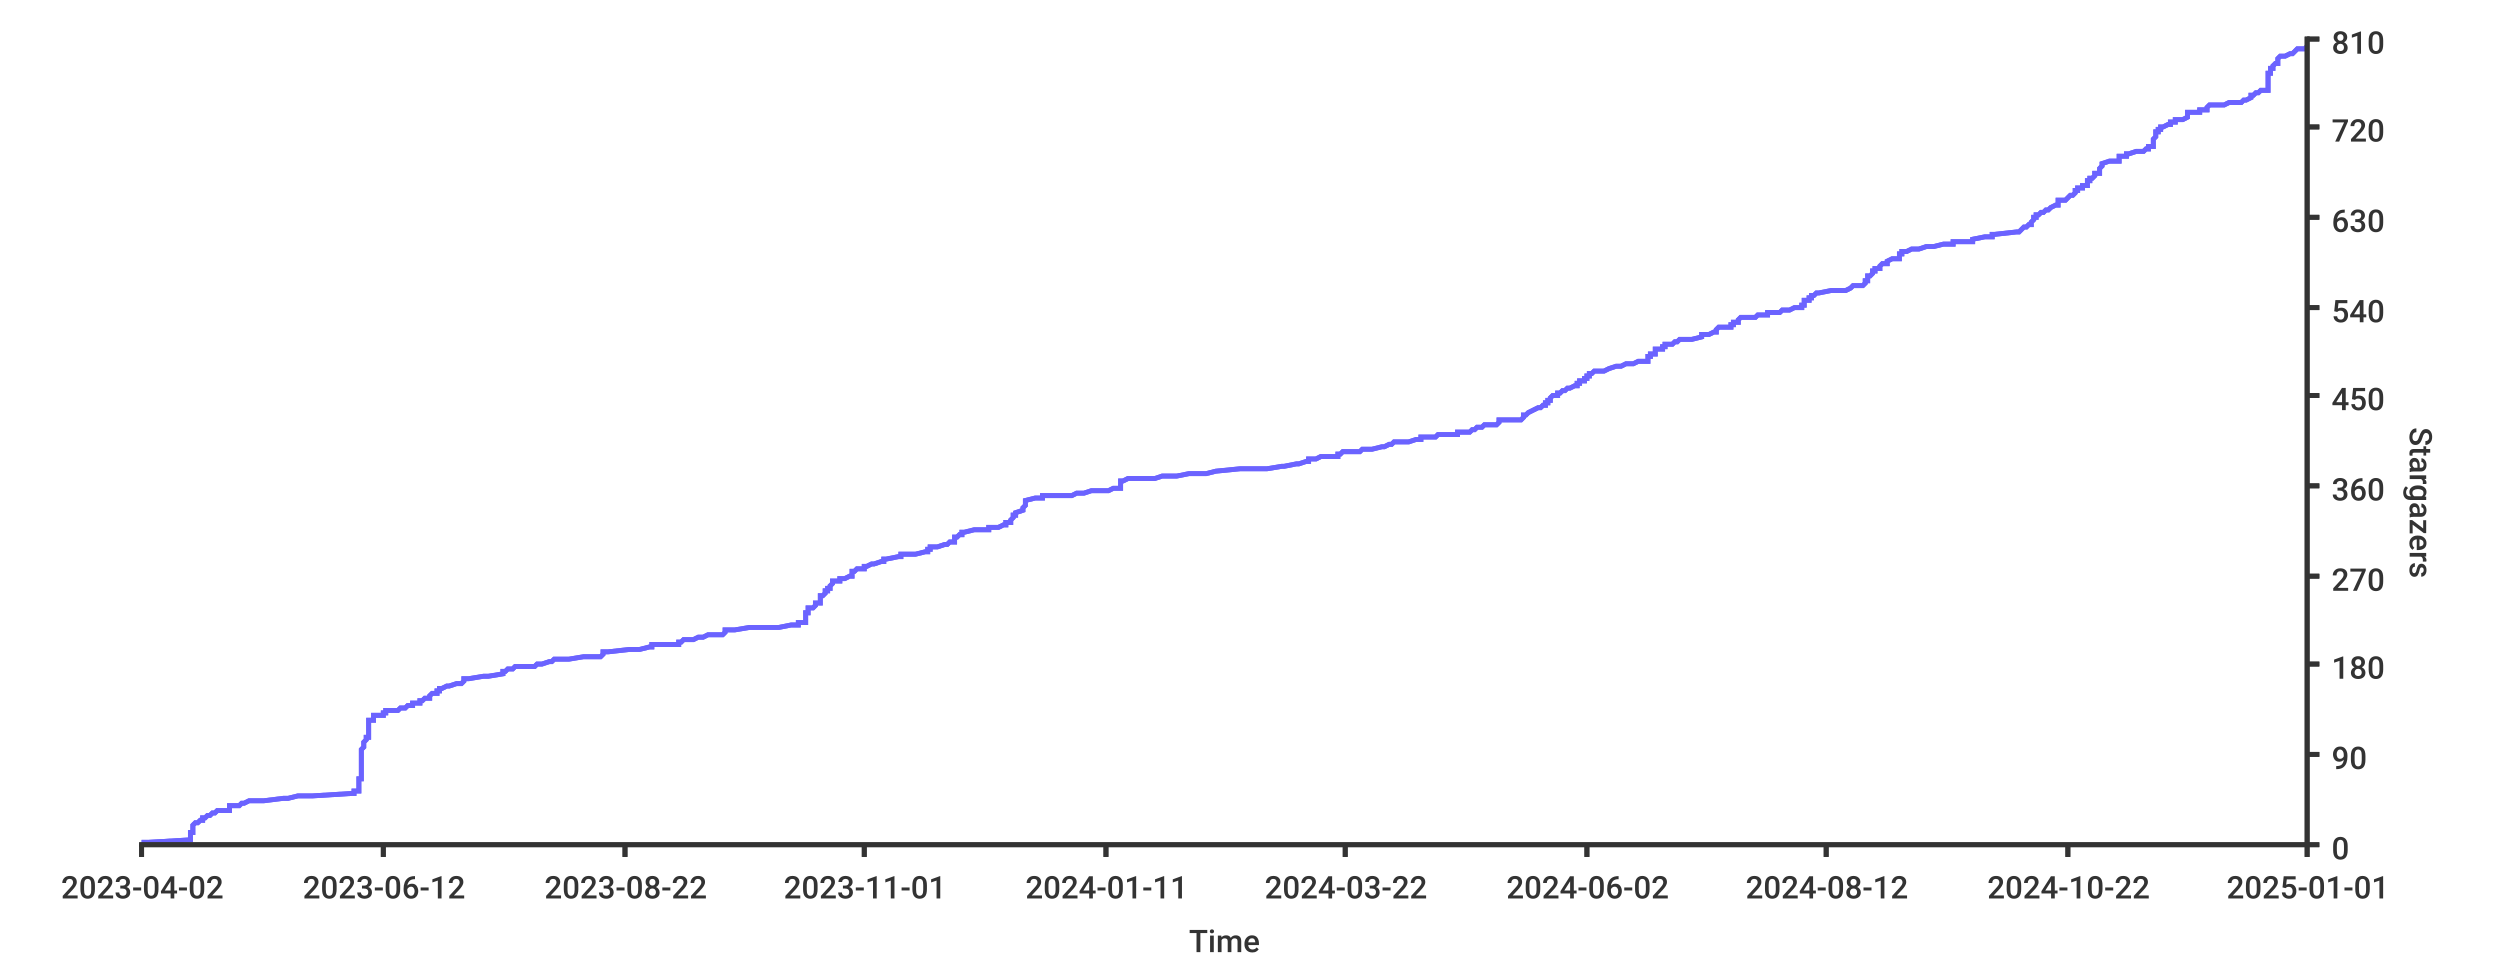
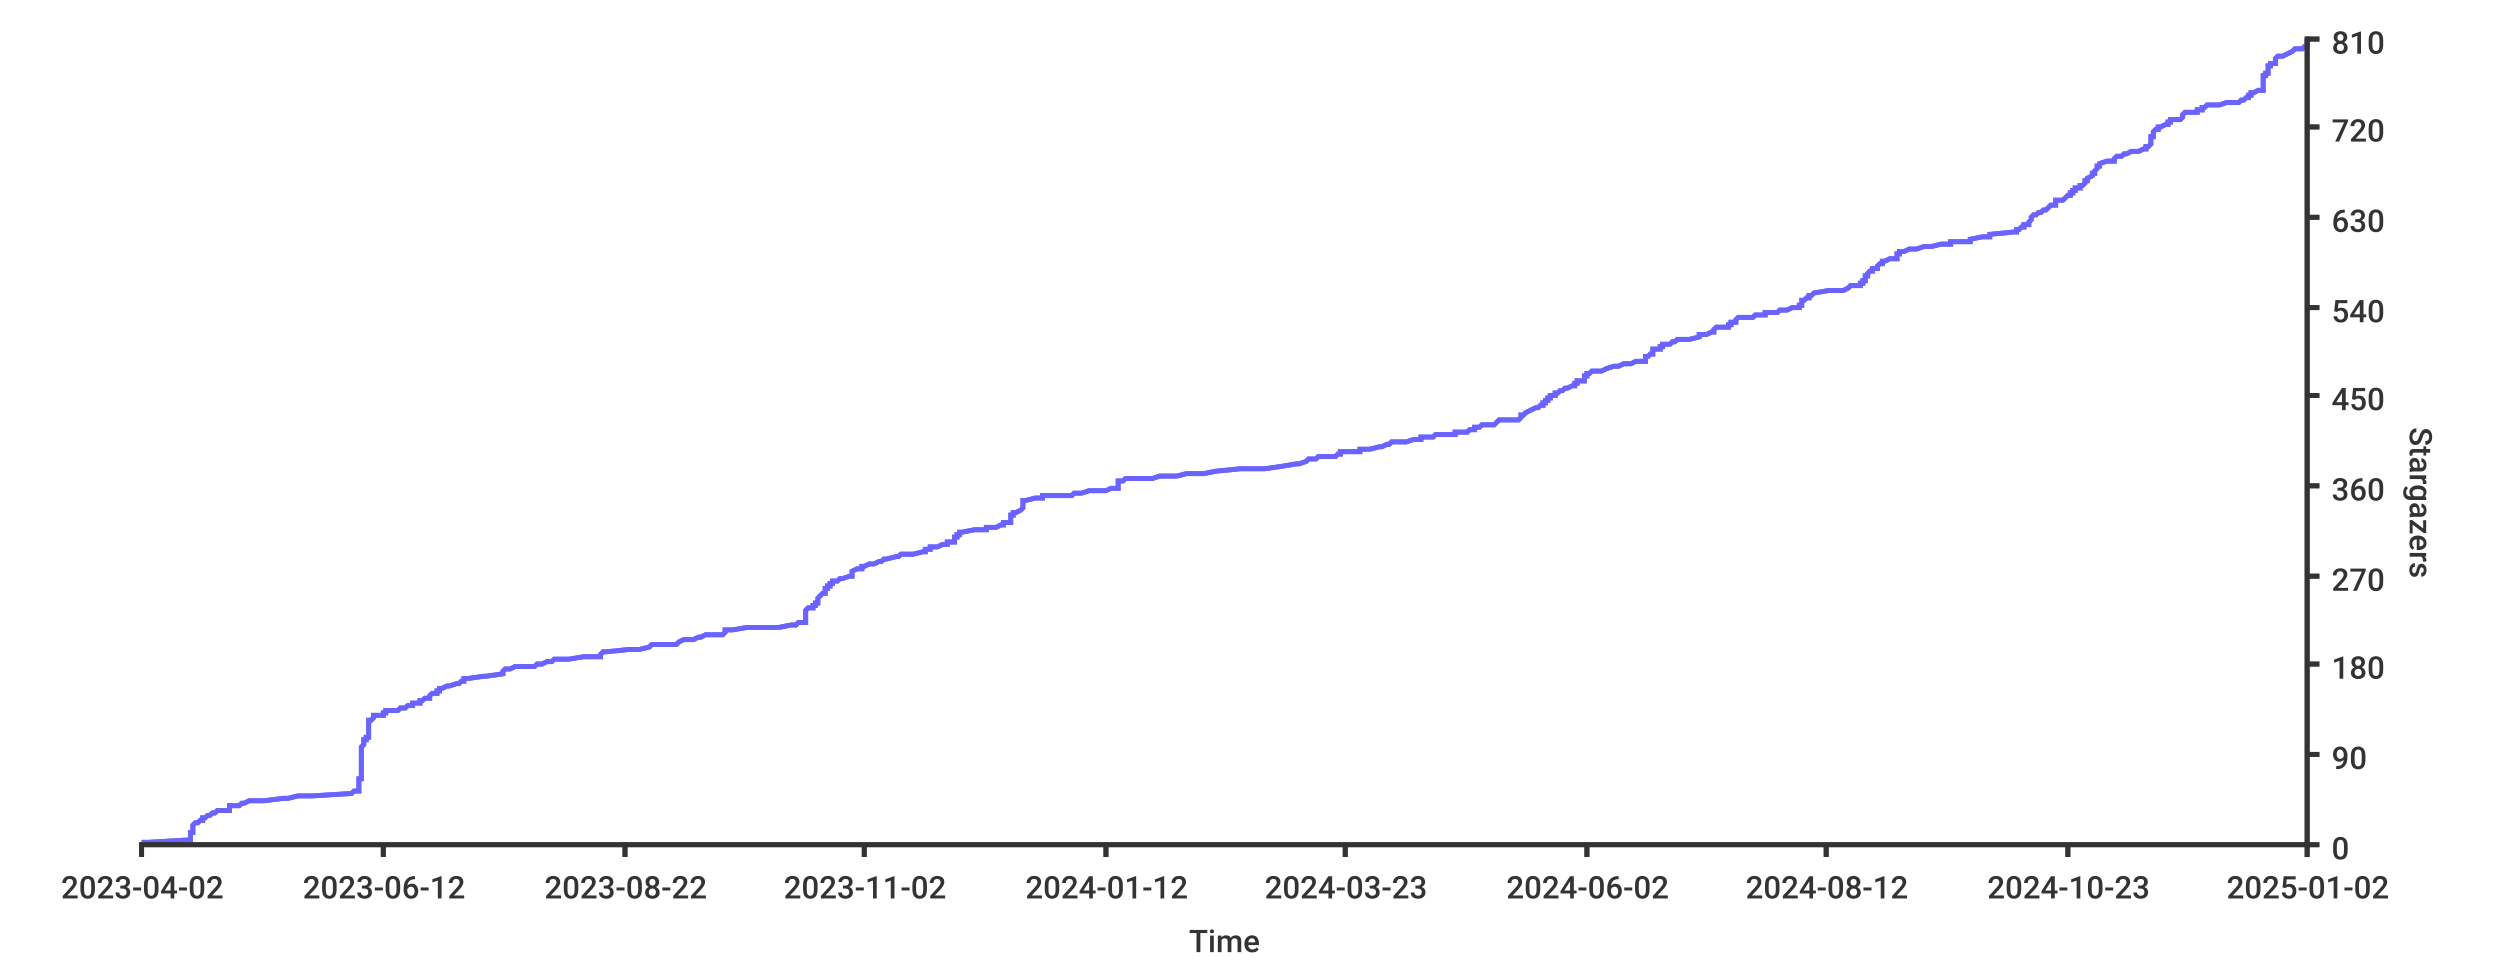
<svg xmlns="http://www.w3.org/2000/svg" width="1024px" height="400px">
  <style type="text/css">
path { fill: none; stroke: rgb(51,51,51); }
path.series { stroke: #6b63ff; }
rect.background { fill: rgb(255,255,255); stroke: none; }

text {
	stroke-width: 0;
	stroke: none;
	fill: rgba(51,51,51,1.0);
	font-size: 12.8px;
	font-family: 'Roboto Medium', sans-serif;
}
</style>
-   <rect x="0" y="0" width="1024px" height="400px" class="background" rx="8" />
-   <rect height="400px" class="background" rx="8" x="0" y="0" width="1024px" />
-   <path class="series" d="M 58 345 L 61 345 L 78 344 L 78 344 L 78 343 L 78 343 L 78 343 L 78 342 L 78 342 L 78 341 L 79 341 L 79 341 L 79 340 L 79 340 L 79 339 L 79 339 L 79 339 L 79 338 L 79 338 L 80 337 L 81 337 L 81 337 L 82 336 L 83 336 L 83 335 L 83 335 L 84 335 L 85 334 L 86 334 L 87 333 L 88 333 L 89 332 L 94 332 L 94 332 L 94 331 L 94 331 L 94 330 L 95 330 L 98 330 L 99 329 L 100 329 L 102 328 L 107 328 L 108 328 L 116 327 L 118 327 L 122 326 L 126 326 L 128 326 L 144 325 L 145 325 L 145 324 L 147 324 L 147 324 L 147 323 L 147 323 L 147 322 L 147 322 L 147 321 L 147 321 L 147 321 L 147 320 L 147 320 L 147 319 L 148 319 L 148 319 L 148 318 L 148 318 L 148 317 L 148 317 L 148 317 L 148 316 L 148 316 L 148 315 L 148 315 L 148 315 L 148 314 L 148 314 L 148 313 L 148 313 L 148 313 L 148 312 L 148 312 L 148 311 L 148 311 L 148 310 L 148 310 L 148 310 L 148 309 L 148 309 L 148 308 L 148 308 L 148 308 L 148 307 L 148 307 L 149 306 L 149 306 L 149 306 L 149 305 L 149 305 L 149 304 L 149 304 L 149 304 L 150 303 L 150 303 L 150 302 L 151 302 L 151 302 L 151 301 L 151 301 L 151 300 L 151 300 L 151 299 L 151 299 L 151 299 L 151 298 L 151 298 L 151 297 L 151 297 L 151 297 L 151 296 L 151 296 L 151 295 L 152 295 L 153 295 L 153 294 L 153 294 L 153 293 L 156 293 L 157 293 L 157 292 L 158 292 L 158 291 L 161 291 L 163 291 L 164 290 L 166 290 L 167 289 L 169 289 L 169 288 L 170 288 L 172 288 L 172 287 L 173 287 L 174 286 L 175 286 L 176 286 L 176 285 L 176 285 L 177 284 L 178 284 L 179 284 L 179 283 L 180 283 L 180 282 L 180 282 L 181 282 L 183 281 L 184 281 L 187 280 L 188 280 L 189 280 L 190 279 L 190 279 L 190 278 L 192 278 L 198 277 L 199 277 L 200 277 L 206 276 L 206 276 L 206 275 L 206 275 L 207 275 L 208 274 L 210 274 L 211 273 L 211 273 L 219 273 L 220 272 L 222 272 L 225 271 L 226 271 L 226 271 L 227 270 L 233 270 L 239 269 L 246 269 L 246 269 L 247 268 L 247 268 L 247 267 L 249 267 L 258 266 L 262 266 L 262 266 L 266 265 L 267 265 L 267 264 L 278 264 L 278 264 L 278 263 L 279 263 L 280 262 L 283 262 L 284 262 L 286 261 L 288 261 L 290 260 L 296 260 L 296 260 L 297 259 L 297 259 L 297 258 L 298 258 L 301 258 L 307 257 L 319 257 L 324 256 L 327 256 L 327 255 L 329 255 L 330 255 L 330 254 L 330 254 L 330 253 L 330 253 L 330 253 L 330 252 L 330 252 L 330 251 L 330 251 L 331 251 L 331 250 L 331 250 L 331 249 L 331 249 L 333 249 L 334 248 L 334 248 L 334 247 L 334 247 L 336 247 L 336 246 L 336 246 L 336 245 L 336 245 L 336 244 L 336 244 L 337 244 L 338 243 L 338 243 L 338 242 L 338 242 L 339 242 L 339 241 L 340 241 L 340 240 L 340 240 L 340 240 L 341 239 L 341 239 L 341 238 L 342 238 L 344 238 L 344 237 L 346 237 L 348 236 L 348 236 L 349 236 L 349 235 L 349 235 L 349 234 L 350 234 L 351 233 L 352 233 L 354 233 L 354 232 L 355 232 L 357 231 L 358 231 L 358 231 L 361 230 L 362 230 L 362 229 L 363 229 L 363 229 L 368 228 L 369 228 L 369 227 L 373 227 L 375 227 L 379 226 L 380 226 L 380 225 L 381 225 L 381 225 L 381 224 L 384 224 L 387 223 L 388 223 L 389 222 L 390 222 L 391 222 L 391 221 L 391 221 L 391 220 L 392 220 L 392 220 L 393 219 L 394 219 L 394 218 L 394 218 L 395 218 L 399 217 L 405 217 L 405 216 L 405 216 L 409 216 L 411 215 L 412 215 L 412 214 L 413 214 L 414 214 L 414 213 L 414 213 L 415 212 L 415 212 L 415 211 L 415 211 L 416 211 L 416 210 L 416 210 L 419 209 L 419 209 L 419 209 L 419 208 L 419 208 L 420 207 L 420 207 L 420 207 L 420 206 L 420 206 L 420 205 L 420 205 L 420 205 L 424 204 L 427 204 L 427 203 L 428 203 L 439 203 L 441 202 L 444 202 L 447 201 L 454 201 L 456 200 L 458 200 L 459 200 L 459 199 L 459 199 L 459 198 L 459 198 L 459 198 L 459 197 L 460 197 L 462 196 L 470 196 L 473 196 L 476 195 L 482 195 L 487 194 L 491 194 L 494 194 L 498 193 L 498 193 L 508 192 L 518 192 L 519 192 L 525 191 L 526 191 L 531 190 L 532 190 L 535 189 L 535 189 L 536 189 L 536 188 L 539 188 L 541 187 L 544 187 L 548 187 L 548 186 L 549 186 L 550 185 L 554 185 L 557 185 L 558 184 L 562 184 L 566 183 L 567 183 L 567 183 L 569 182 L 570 182 L 571 181 L 574 181 L 577 181 L 580 180 L 582 180 L 582 179 L 588 179 L 589 178 L 592 178 L 597 178 L 597 177 L 602 177 L 603 176 L 603 176 L 604 176 L 605 175 L 607 175 L 608 174 L 610 174 L 613 174 L 614 173 L 614 173 L 614 172 L 623 172 L 623 172 L 624 171 L 624 171 L 624 170 L 625 170 L 625 170 L 626 169 L 626 169 L 628 168 L 628 168 L 630 167 L 631 167 L 631 167 L 632 166 L 633 166 L 633 165 L 634 165 L 634 165 L 634 164 L 635 164 L 635 163 L 635 163 L 635 163 L 636 162 L 638 162 L 638 161 L 638 161 L 639 161 L 640 160 L 641 160 L 642 159 L 642 159 L 643 159 L 645 158 L 646 158 L 646 157 L 647 157 L 647 156 L 649 156 L 649 156 L 649 155 L 650 155 L 650 154 L 650 154 L 651 154 L 651 153 L 652 153 L 653 152 L 656 152 L 657 152 L 659 151 L 659 151 L 662 150 L 663 150 L 664 150 L 666 149 L 669 149 L 671 148 L 674 148 L 675 148 L 675 147 L 675 147 L 675 146 L 676 146 L 676 145 L 677 145 L 678 145 L 678 144 L 678 144 L 678 143 L 680 143 L 681 143 L 681 142 L 682 142 L 682 141 L 685 141 L 685 141 L 686 140 L 687 140 L 688 139 L 690 139 L 693 139 L 697 138 L 697 138 L 697 137 L 698 137 L 700 137 L 702 136 L 703 136 L 703 135 L 703 135 L 704 134 L 705 134 L 709 134 L 709 133 L 710 133 L 710 132 L 712 132 L 712 132 L 712 131 L 712 131 L 713 130 L 716 130 L 719 130 L 720 129 L 724 129 L 724 128 L 725 128 L 729 128 L 730 127 L 733 127 L 735 126 L 737 126 L 738 126 L 738 125 L 739 125 L 739 124 L 739 124 L 739 123 L 740 123 L 741 123 L 741 122 L 742 122 L 742 121 L 742 121 L 743 121 L 744 120 L 745 120 L 750 119 L 750 119 L 756 119 L 758 118 L 758 118 L 759 117 L 760 117 L 763 117 L 764 116 L 764 116 L 764 115 L 765 115 L 765 115 L 765 114 L 765 114 L 765 113 L 766 113 L 767 112 L 767 112 L 767 112 L 767 111 L 768 111 L 768 110 L 768 110 L 770 110 L 770 109 L 770 109 L 771 108 L 772 108 L 773 108 L 773 107 L 773 107 L 775 106 L 778 106 L 778 106 L 778 105 L 778 105 L 778 104 L 779 104 L 779 104 L 779 103 L 781 103 L 783 102 L 786 102 L 789 101 L 790 101 L 792 101 L 796 100 L 800 100 L 800 99 L 803 99 L 808 99 L 808 98 L 808 98 L 813 97 L 815 97 L 816 97 L 816 96 L 817 96 L 826 95 L 826 95 L 827 95 L 828 94 L 828 94 L 829 93 L 830 93 L 831 92 L 831 92 L 832 92 L 832 91 L 832 91 L 833 90 L 833 90 L 833 90 L 833 89 L 834 89 L 834 88 L 834 88 L 835 88 L 836 87 L 837 87 L 838 86 L 839 86 L 839 86 L 840 85 L 840 85 L 842 84 L 842 84 L 843 84 L 843 83 L 843 83 L 843 82 L 845 82 L 846 82 L 847 81 L 847 81 L 848 80 L 849 80 L 850 79 L 850 79 L 850 79 L 850 78 L 851 78 L 851 77 L 852 77 L 853 77 L 853 76 L 855 76 L 855 75 L 855 75 L 855 75 L 855 74 L 856 74 L 856 73 L 856 73 L 857 73 L 858 72 L 858 72 L 858 71 L 859 71 L 860 71 L 860 70 L 860 70 L 860 69 L 860 69 L 861 68 L 861 68 L 861 68 L 861 67 L 861 67 L 864 66 L 865 66 L 868 66 L 868 65 L 868 65 L 868 64 L 869 64 L 871 64 L 871 63 L 872 63 L 875 62 L 877 62 L 878 62 L 879 61 L 880 61 L 880 60 L 881 60 L 882 60 L 882 59 L 882 59 L 882 58 L 882 58 L 882 57 L 882 57 L 882 57 L 883 56 L 883 56 L 883 55 L 883 55 L 883 55 L 883 54 L 884 54 L 884 53 L 885 53 L 885 53 L 885 52 L 886 52 L 888 51 L 889 51 L 889 51 L 889 50 L 891 50 L 891 49 L 892 49 L 894 49 L 896 48 L 896 48 L 896 47 L 896 47 L 896 46 L 899 46 L 901 46 L 901 45 L 904 45 L 904 44 L 904 44 L 904 44 L 905 43 L 911 43 L 913 42 L 916 42 L 918 42 L 919 41 L 920 41 L 922 40 L 922 40 L 922 40 L 922 39 L 923 39 L 924 38 L 924 38 L 925 38 L 926 37 L 929 37 L 929 36 L 929 36 L 929 35 L 929 35 L 929 35 L 929 34 L 929 34 L 929 33 L 929 33 L 929 33 L 929 32 L 929 32 L 929 31 L 929 31 L 929 31 L 929 30 L 930 30 L 930 29 L 930 29 L 930 29 L 930 28 L 931 28 L 931 27 L 931 27 L 931 27 L 932 26 L 933 26 L 933 25 L 933 25 L 933 24 L 933 24 L 933 24 L 934 23 L 936 23 L 938 22 L 939 22 L 939 22 L 940 21 L 940 21 L 941 20 L 942 20 L 944 20 L 945 19" stroke-width="2" />
-   <path stroke-width="2" class="series" d="M 58 345 L 61 345 L 78 344 L 78 344 L 78 343 L 78 343 L 78 343 L 78 342 L 78 342 L 78 341 L 79 341 L 79 341 L 79 340 L 79 340 L 79 339 L 79 339 L 79 339 L 79 338 L 79 338 L 80 337 L 81 337 L 81 337 L 82 336 L 83 336 L 83 335 L 83 335 L 84 335 L 85 334 L 86 334 L 87 333 L 88 333 L 89 332 L 94 332 L 94 332 L 94 331 L 94 331 L 94 330 L 95 330 L 98 330 L 99 329 L 100 329 L 102 328 L 107 328 L 108 328 L 116 327 L 118 327 L 122 326 L 126 326 L 128 326 L 144 325 L 145 325 L 145 324 L 147 324 L 147 324 L 147 323 L 147 323 L 147 322 L 147 322 L 147 321 L 147 321 L 147 321 L 147 320 L 147 320 L 147 319 L 148 319 L 148 319 L 148 318 L 148 318 L 148 317 L 148 317 L 148 317 L 148 316 L 148 316 L 148 315 L 148 315 L 148 315 L 148 314 L 148 314 L 148 313 L 148 313 L 148 313 L 148 312 L 148 312 L 148 311 L 148 311 L 148 310 L 148 310 L 148 310 L 148 309 L 148 309 L 148 308 L 148 308 L 148 308 L 148 307 L 148 307 L 149 306 L 149 306 L 149 306 L 149 305 L 149 305 L 149 304 L 149 304 L 149 304 L 150 303 L 150 303 L 150 302 L 151 302 L 151 302 L 151 301 L 151 301 L 151 300 L 151 300 L 151 299 L 151 299 L 151 299 L 151 298 L 151 298 L 151 297 L 151 297 L 151 297 L 151 296 L 151 296 L 151 295 L 152 295 L 153 295 L 153 294 L 153 294 L 153 293 L 156 293 L 157 293 L 157 292 L 158 292 L 158 291 L 161 291 L 163 291 L 164 290 L 166 290 L 167 289 L 169 289 L 169 288 L 170 288 L 172 288 L 172 287 L 173 287 L 174 286 L 175 286 L 176 286 L 176 285 L 176 285 L 177 284 L 178 284 L 179 284 L 179 283 L 180 283 L 180 282 L 180 282 L 181 282 L 183 281 L 184 281 L 187 280 L 188 280 L 189 280 L 190 279 L 190 279 L 190 278 L 192 278 L 198 277 L 199 277 L 200 277 L 206 276 L 206 276 L 206 275 L 206 275 L 207 275 L 208 274 L 210 274 L 211 273 L 211 273 L 219 273 L 220 272 L 222 272 L 225 271 L 226 271 L 226 271 L 227 270 L 233 270 L 239 269 L 246 269 L 246 269 L 247 268 L 247 268 L 247 267 L 249 267 L 258 266 L 262 266 L 262 266 L 266 265 L 267 265 L 267 264 L 278 264 L 278 264 L 278 263 L 279 263 L 280 262 L 283 262 L 284 262 L 286 261 L 288 261 L 290 260 L 296 260 L 296 260 L 297 259 L 297 259 L 297 258 L 298 258 L 301 258 L 307 257 L 319 257 L 324 256 L 327 256 L 327 255 L 329 255 L 330 255 L 330 254 L 330 254 L 330 253 L 330 253 L 330 253 L 330 252 L 330 252 L 330 251 L 330 251 L 331 251 L 331 250 L 331 250 L 331 249 L 331 249 L 333 249 L 334 248 L 334 248 L 334 247 L 334 247 L 336 247 L 336 246 L 336 246 L 336 245 L 336 245 L 336 244 L 336 244 L 337 244 L 338 243 L 338 243 L 338 242 L 338 242 L 339 242 L 339 241 L 340 241 L 340 240 L 340 240 L 340 240 L 341 239 L 341 239 L 341 238 L 342 238 L 344 238 L 344 237 L 346 237 L 348 236 L 348 236 L 349 236 L 349 235 L 349 235 L 349 234 L 350 234 L 351 233 L 352 233 L 354 233 L 354 232 L 355 232 L 357 231 L 358 231 L 358 231 L 361 230 L 362 230 L 362 229 L 363 229 L 363 229 L 368 228 L 369 228 L 369 227 L 373 227 L 375 227 L 379 226 L 380 226 L 380 225 L 381 225 L 381 225 L 381 224 L 384 224 L 387 223 L 388 223 L 389 222 L 390 222 L 391 222 L 391 221 L 391 221 L 391 220 L 392 220 L 392 220 L 393 219 L 394 219 L 394 218 L 394 218 L 395 218 L 399 217 L 405 217 L 405 216 L 405 216 L 409 216 L 411 215 L 412 215 L 412 214 L 413 214 L 414 214 L 414 213 L 414 213 L 415 212 L 415 212 L 415 211 L 415 211 L 416 211 L 416 210 L 416 210 L 419 209 L 419 209 L 419 209 L 419 208 L 419 208 L 420 207 L 420 207 L 420 207 L 420 206 L 420 206 L 420 205 L 420 205 L 420 205 L 424 204 L 427 204 L 427 203 L 428 203 L 439 203 L 441 202 L 444 202 L 447 201 L 454 201 L 456 200 L 458 200 L 459 200 L 459 199 L 459 199 L 459 198 L 459 198 L 459 198 L 459 197 L 460 197 L 462 196 L 470 196 L 473 196 L 476 195 L 482 195 L 487 194 L 491 194 L 494 194 L 498 193 L 498 193 L 508 192 L 518 192 L 519 192 L 525 191 L 526 191 L 531 190 L 532 190 L 535 189 L 535 189 L 536 189 L 536 188 L 539 188 L 541 187 L 544 187 L 548 187 L 548 186 L 549 186 L 550 185 L 554 185 L 557 185 L 558 184 L 562 184 L 566 183 L 567 183 L 567 183 L 569 182 L 570 182 L 571 181 L 574 181 L 577 181 L 580 180 L 582 180 L 582 179 L 588 179 L 589 178 L 592 178 L 597 178 L 597 177 L 602 177 L 603 176 L 603 176 L 604 176 L 605 175 L 607 175 L 608 174 L 610 174 L 613 174 L 614 173 L 614 173 L 614 172 L 623 172 L 623 172 L 624 171 L 624 171 L 624 170 L 625 170 L 625 170 L 626 169 L 626 169 L 628 168 L 628 168 L 630 167 L 631 167 L 631 167 L 632 166 L 633 166 L 633 165 L 634 165 L 634 165 L 634 164 L 635 164 L 635 163 L 635 163 L 635 163 L 636 162 L 638 162 L 638 161 L 638 161 L 639 161 L 640 160 L 641 160 L 642 159 L 642 159 L 643 159 L 645 158 L 646 158 L 646 157 L 647 157 L 647 156 L 649 156 L 649 156 L 649 155 L 650 155 L 650 154 L 650 154 L 651 154 L 651 153 L 652 153 L 653 152 L 656 152 L 657 152 L 659 151 L 659 151 L 662 150 L 663 150 L 664 150 L 666 149 L 669 149 L 671 148 L 674 148 L 675 148 L 675 147 L 675 147 L 675 146 L 676 146 L 676 145 L 677 145 L 678 145 L 678 144 L 678 144 L 678 143 L 680 143 L 681 143 L 681 142 L 682 142 L 682 141 L 685 141 L 685 141 L 686 140 L 687 140 L 688 139 L 690 139 L 693 139 L 697 138 L 697 138 L 697 137 L 698 137 L 700 137 L 702 136 L 703 136 L 703 135 L 703 135 L 704 134 L 705 134 L 709 134 L 709 133 L 710 133 L 710 132 L 712 132 L 712 132 L 712 131 L 712 131 L 713 130 L 716 130 L 719 130 L 720 129 L 724 129 L 724 128 L 725 128 L 729 128 L 730 127 L 733 127 L 735 126 L 737 126 L 738 126 L 738 125 L 739 125 L 739 124 L 739 124 L 739 123 L 740 123 L 741 123 L 741 122 L 742 122 L 742 121 L 742 121 L 743 121 L 744 120 L 745 120 L 750 119 L 750 119 L 756 119 L 758 118 L 758 118 L 759 117 L 760 117 L 763 117 L 764 116 L 764 116 L 764 115 L 765 115 L 765 115 L 765 114 L 765 114 L 765 113 L 766 113 L 767 112 L 767 112 L 767 112 L 767 111 L 768 111 L 768 110 L 768 110 L 770 110 L 770 109 L 770 109 L 771 108 L 772 108 L 773 108 L 773 107 L 773 107 L 775 106 L 778 106 L 778 106 L 778 105 L 778 105 L 778 104 L 779 104 L 779 104 L 779 103 L 781 103 L 783 102 L 786 102 L 789 101 L 790 101 L 792 101 L 796 100 L 800 100 L 800 99 L 803 99 L 808 99 L 808 98 L 808 98 L 813 97 L 815 97 L 816 97 L 816 96 L 817 96 L 826 95 L 826 95 L 827 95 L 828 94 L 828 94 L 829 93 L 830 93 L 831 92 L 831 92 L 832 92 L 832 91 L 832 91 L 833 90 L 833 90 L 833 90 L 833 89 L 834 89 L 834 88 L 834 88 L 835 88 L 836 87 L 837 87 L 838 86 L 839 86 L 839 86 L 840 85 L 840 85 L 842 84 L 842 84 L 843 84 L 843 83 L 843 83 L 843 82 L 845 82 L 846 82 L 847 81 L 847 81 L 848 80 L 849 80 L 850 79 L 850 79 L 850 79 L 850 78 L 851 78 L 851 77 L 852 77 L 853 77 L 853 76 L 855 76 L 855 75 L 855 75 L 855 75 L 855 74 L 856 74 L 856 73 L 856 73 L 857 73 L 858 72 L 858 72 L 858 71 L 859 71 L 860 71 L 860 70 L 860 70 L 860 69 L 860 69 L 861 68 L 861 68 L 861 68 L 861 67 L 861 67 L 864 66 L 865 66 L 868 66 L 868 65 L 868 65 L 868 64 L 869 64 L 871 64 L 871 63 L 872 63 L 875 62 L 877 62 L 878 62 L 879 61 L 880 61 L 880 60 L 881 60 L 882 60 L 882 59 L 882 59 L 882 58 L 882 58 L 882 57 L 882 57 L 882 57 L 883 56 L 883 56 L 883 55 L 883 55 L 883 55 L 883 54 L 884 54 L 884 53 L 885 53 L 885 53 L 885 52 L 886 52 L 888 51 L 889 51 L 889 51 L 889 50 L 891 50 L 891 49 L 892 49 L 894 49 L 896 48 L 896 48 L 896 47 L 896 47 L 896 46 L 899 46 L 901 46 L 901 45 L 904 45 L 904 44 L 904 44 L 904 44 L 905 43 L 911 43 L 913 42 L 916 42 L 918 42 L 919 41 L 920 41 L 922 40 L 922 40 L 922 40 L 922 39 L 923 39 L 924 38 L 924 38 L 925 38 L 926 37 L 929 37 L 929 36 L 929 36 L 929 35 L 929 35 L 929 35 L 929 34 L 929 34 L 929 33 L 929 33 L 929 33 L 929 32 L 929 32 L 929 31 L 929 31 L 929 31 L 929 30 L 930 30 L 930 29 L 930 29 L 930 29 L 930 28 L 931 28 L 931 27 L 931 27 L 931 27 L 932 26 L 933 26 L 933 25 L 933 25 L 933 24 L 933 24 L 933 24 L 934 23 L 936 23 L 938 22 L 939 22 L 939 22 L 940 21 L 940 21 L 941 20 L 942 20 L 944 20 L 945 19" />
+   <rect y="0" width="1024px" height="400px" class="background" rx="8" x="0" />
+   <rect width="1024px" height="400px" class="background" rx="8" x="0" y="0" />
+   <path stroke-width="2" class="series" d="M 58 345 L 61 345 L 78 344 L 78 344 L 78 343 L 78 343 L 78 343 L 78 342 L 78 342 L 78 341 L 79 341 L 79 341 L 79 340 L 79 340 L 79 339 L 79 339 L 79 339 L 79 338 L 79 338 L 80 337 L 81 337 L 81 337 L 82 336 L 83 336 L 83 335 L 83 335 L 84 335 L 85 334 L 86 334 L 87 333 L 88 333 L 89 332 L 94 332 L 94 332 L 94 331 L 94 331 L 94 330 L 95 330 L 98 330 L 99 329 L 100 329 L 102 328 L 106 328 L 108 328 L 116 327 L 118 327 L 122 326 L 126 326 L 128 326 L 144 325 L 144 325 L 145 324 L 147 324 L 147 324 L 147 323 L 147 323 L 147 322 L 147 322 L 147 321 L 147 321 L 147 321 L 147 320 L 147 320 L 147 319 L 148 319 L 148 319 L 148 318 L 148 318 L 148 317 L 148 317 L 148 317 L 148 316 L 148 316 L 148 315 L 148 315 L 148 315 L 148 314 L 148 314 L 148 313 L 148 313 L 148 313 L 148 312 L 148 312 L 148 311 L 148 311 L 148 310 L 148 310 L 148 310 L 148 309 L 148 309 L 148 308 L 148 308 L 148 308 L 148 307 L 148 307 L 148 306 L 148 306 L 148 306 L 149 305 L 149 305 L 149 304 L 149 304 L 149 304 L 149 303 L 150 303 L 150 302 L 151 302 L 151 302 L 151 301 L 151 301 L 151 300 L 151 300 L 151 299 L 151 299 L 151 299 L 151 298 L 151 298 L 151 297 L 151 297 L 151 297 L 151 296 L 151 296 L 151 295 L 151 295 L 152 295 L 153 294 L 153 294 L 153 293 L 156 293 L 157 293 L 157 292 L 158 292 L 158 291 L 161 291 L 163 291 L 164 290 L 166 290 L 167 289 L 169 289 L 169 288 L 170 288 L 172 288 L 172 287 L 173 287 L 174 286 L 175 286 L 176 286 L 176 285 L 176 285 L 177 284 L 178 284 L 179 284 L 179 283 L 180 283 L 180 282 L 180 282 L 181 282 L 183 281 L 184 281 L 187 280 L 187 280 L 188 280 L 189 279 L 190 279 L 190 278 L 191 278 L 198 277 L 198 277 L 199 277 L 206 276 L 206 276 L 206 275 L 206 275 L 206 275 L 207 274 L 209 274 L 211 273 L 211 273 L 219 273 L 220 272 L 222 272 L 224 271 L 226 271 L 226 271 L 227 270 L 233 270 L 239 269 L 246 269 L 246 269 L 246 268 L 246 268 L 247 267 L 248 267 L 258 266 L 262 266 L 262 266 L 266 265 L 266 265 L 267 264 L 277 264 L 277 264 L 278 263 L 278 263 L 280 262 L 283 262 L 284 262 L 286 261 L 287 261 L 289 260 L 295 260 L 296 260 L 297 259 L 297 259 L 297 258 L 297 258 L 300 258 L 306 257 L 319 257 L 324 256 L 326 256 L 327 255 L 328 255 L 330 255 L 330 254 L 330 254 L 330 253 L 330 253 L 330 253 L 330 252 L 330 252 L 330 251 L 330 251 L 330 251 L 330 250 L 330 250 L 331 249 L 331 249 L 333 249 L 333 248 L 334 248 L 334 247 L 334 247 L 335 247 L 335 246 L 335 246 L 335 245 L 335 245 L 336 244 L 336 244 L 336 244 L 337 243 L 338 243 L 338 242 L 338 242 L 338 242 L 338 241 L 339 241 L 339 240 L 339 240 L 340 240 L 340 239 L 341 239 L 341 238 L 342 238 L 343 238 L 344 237 L 345 237 L 348 236 L 348 236 L 349 236 L 349 235 L 349 235 L 349 234 L 349 234 L 351 233 L 351 233 L 353 233 L 353 232 L 354 232 L 356 231 L 358 231 L 358 231 L 360 230 L 361 230 L 362 229 L 362 229 L 363 229 L 367 228 L 368 228 L 369 227 L 372 227 L 374 227 L 378 226 L 379 226 L 379 225 L 381 225 L 381 225 L 381 224 L 384 224 L 386 223 L 388 223 L 388 222 L 389 222 L 391 222 L 391 221 L 391 221 L 391 220 L 392 220 L 392 220 L 392 219 L 393 219 L 393 218 L 393 218 L 394 218 L 399 217 L 404 217 L 404 216 L 405 216 L 408 216 L 410 215 L 411 215 L 411 214 L 413 214 L 414 214 L 414 213 L 414 213 L 414 212 L 414 212 L 414 211 L 414 211 L 415 211 L 415 210 L 416 210 L 418 209 L 418 209 L 418 209 L 419 208 L 419 208 L 419 207 L 419 207 L 419 207 L 419 206 L 419 206 L 419 205 L 420 205 L 420 205 L 424 204 L 427 204 L 427 203 L 428 203 L 439 203 L 440 202 L 443 202 L 446 201 L 453 201 L 455 200 L 458 200 L 458 200 L 458 199 L 458 199 L 458 198 L 458 198 L 458 198 L 458 197 L 460 197 L 461 196 L 469 196 L 472 196 L 475 195 L 482 195 L 486 194 L 490 194 L 493 194 L 498 193 L 498 193 L 508 192 L 518 192 L 518 192 L 525 191 L 525 191 L 531 190 L 532 190 L 535 189 L 535 189 L 535 189 L 536 188 L 539 188 L 540 187 L 543 187 L 547 187 L 548 186 L 549 186 L 549 185 L 553 185 L 557 185 L 557 184 L 561 184 L 565 183 L 566 183 L 566 183 L 568 182 L 569 182 L 570 181 L 573 181 L 576 181 L 579 180 L 582 180 L 582 179 L 587 179 L 588 178 L 591 178 L 596 178 L 596 177 L 601 177 L 602 176 L 602 176 L 604 176 L 604 175 L 606 175 L 607 174 L 609 174 L 612 174 L 613 173 L 613 173 L 614 172 L 622 172 L 622 172 L 623 171 L 623 171 L 623 170 L 624 170 L 624 170 L 625 169 L 625 169 L 627 168 L 627 168 L 629 167 L 630 167 L 630 167 L 631 166 L 632 166 L 632 165 L 633 165 L 633 165 L 633 164 L 634 164 L 634 163 L 634 163 L 635 163 L 635 162 L 637 162 L 637 161 L 638 161 L 638 161 L 639 160 L 640 160 L 641 159 L 642 159 L 642 159 L 644 158 L 645 158 L 645 157 L 646 157 L 646 156 L 648 156 L 649 156 L 649 155 L 649 155 L 649 154 L 650 154 L 650 154 L 650 153 L 651 153 L 652 152 L 655 152 L 656 152 L 658 151 L 658 151 L 661 150 L 662 150 L 663 150 L 665 149 L 668 149 L 670 148 L 673 148 L 674 148 L 674 147 L 674 147 L 674 146 L 675 146 L 676 145 L 676 145 L 677 145 L 677 144 L 677 144 L 677 143 L 679 143 L 680 143 L 680 142 L 681 142 L 681 141 L 684 141 L 684 141 L 685 140 L 686 140 L 687 139 L 689 139 L 692 139 L 696 138 L 696 138 L 696 137 L 697 137 L 699 137 L 701 136 L 702 136 L 702 135 L 702 135 L 703 134 L 704 134 L 708 134 L 708 133 L 709 133 L 709 132 L 711 132 L 711 132 L 711 131 L 711 131 L 712 130 L 715 130 L 718 130 L 719 129 L 723 129 L 723 128 L 724 128 L 728 128 L 729 127 L 732 127 L 734 126 L 736 126 L 737 126 L 737 125 L 738 125 L 738 124 L 738 124 L 738 123 L 739 123 L 739 123 L 740 122 L 741 122 L 741 121 L 741 121 L 742 121 L 743 120 L 743 120 L 749 119 L 749 119 L 755 119 L 757 118 L 757 118 L 758 117 L 759 117 L 762 117 L 762 116 L 763 116 L 763 115 L 764 115 L 764 115 L 764 114 L 764 114 L 764 113 L 765 113 L 765 112 L 765 112 L 765 112 L 766 111 L 767 111 L 767 110 L 767 110 L 769 110 L 769 109 L 769 109 L 770 108 L 771 108 L 771 108 L 771 107 L 772 107 L 774 106 L 777 106 L 777 106 L 777 105 L 777 105 L 777 104 L 778 104 L 778 104 L 778 103 L 780 103 L 782 102 L 785 102 L 788 101 L 789 101 L 791 101 L 795 100 L 799 100 L 799 99 L 802 99 L 807 99 L 807 98 L 807 98 L 812 97 L 814 97 L 815 97 L 815 96 L 815 96 L 825 95 L 825 95 L 826 95 L 826 94 L 827 94 L 828 93 L 829 93 L 829 92 L 830 92 L 831 92 L 831 91 L 831 91 L 832 90 L 832 90 L 832 90 L 832 89 L 832 89 L 833 88 L 833 88 L 834 88 L 835 87 L 836 87 L 837 86 L 837 86 L 838 86 L 839 85 L 839 85 L 840 84 L 841 84 L 842 84 L 842 83 L 842 83 L 842 82 L 844 82 L 845 82 L 846 81 L 846 81 L 847 80 L 848 80 L 848 79 L 849 79 L 849 79 L 849 78 L 850 78 L 850 77 L 850 77 L 852 77 L 852 76 L 853 76 L 854 75 L 854 75 L 854 75 L 854 74 L 855 74 L 855 73 L 855 73 L 855 73 L 857 72 L 857 72 L 857 71 L 858 71 L 858 71 L 858 70 L 858 70 L 859 69 L 859 69 L 859 68 L 860 68 L 860 68 L 860 67 L 860 67 L 863 66 L 864 66 L 866 66 L 866 65 L 866 65 L 867 64 L 868 64 L 869 64 L 870 63 L 871 63 L 873 62 L 876 62 L 876 62 L 878 61 L 879 61 L 879 60 L 880 60 L 880 60 L 881 59 L 881 59 L 881 58 L 881 58 L 881 57 L 881 57 L 881 57 L 881 56 L 882 56 L 882 55 L 882 55 L 882 55 L 882 54 L 882 54 L 883 53 L 883 53 L 884 53 L 884 52 L 885 52 L 887 51 L 887 51 L 888 51 L 888 50 L 889 50 L 889 49 L 890 49 L 893 49 L 894 48 L 894 48 L 894 47 L 894 47 L 895 46 L 897 46 L 900 46 L 900 45 L 902 45 L 902 44 L 903 44 L 903 44 L 904 43 L 909 43 L 912 42 L 915 42 L 917 42 L 918 41 L 919 41 L 920 40 L 920 40 L 921 40 L 921 39 L 922 39 L 922 38 L 923 38 L 923 38 L 925 37 L 927 37 L 927 36 L 927 36 L 927 35 L 927 35 L 927 35 L 927 34 L 927 34 L 927 33 L 927 33 L 927 33 L 927 32 L 927 32 L 927 31 L 928 31 L 928 31 L 928 30 L 929 30 L 929 29 L 929 29 L 929 29 L 929 28 L 929 28 L 929 27 L 930 27 L 930 27 L 930 26 L 932 26 L 932 25 L 932 25 L 932 24 L 932 24 L 932 24 L 933 23 L 935 23 L 937 22 L 937 22 L 937 22 L 939 21 L 939 21 L 940 20 L 940 20 L 943 20 L 944 19 L 945 19 L 945 18 L 945 18 L 945 18 L 945 17 L 945 17 L 945 16" />
+   <path stroke-width="2" class="series" d="M 58 345 L 61 345 L 78 344 L 78 344 L 78 343 L 78 343 L 78 343 L 78 342 L 78 342 L 78 341 L 79 341 L 79 341 L 79 340 L 79 340 L 79 339 L 79 339 L 79 339 L 79 338 L 79 338 L 80 337 L 81 337 L 81 337 L 82 336 L 83 336 L 83 335 L 83 335 L 84 335 L 85 334 L 86 334 L 87 333 L 88 333 L 89 332 L 94 332 L 94 332 L 94 331 L 94 331 L 94 330 L 95 330 L 98 330 L 99 329 L 100 329 L 102 328 L 106 328 L 108 328 L 116 327 L 118 327 L 122 326 L 126 326 L 128 326 L 144 325 L 144 325 L 145 324 L 147 324 L 147 324 L 147 323 L 147 323 L 147 322 L 147 322 L 147 321 L 147 321 L 147 321 L 147 320 L 147 320 L 147 319 L 148 319 L 148 319 L 148 318 L 148 318 L 148 317 L 148 317 L 148 317 L 148 316 L 148 316 L 148 315 L 148 315 L 148 315 L 148 314 L 148 314 L 148 313 L 148 313 L 148 313 L 148 312 L 148 312 L 148 311 L 148 311 L 148 310 L 148 310 L 148 310 L 148 309 L 148 309 L 148 308 L 148 308 L 148 308 L 148 307 L 148 307 L 148 306 L 148 306 L 148 306 L 149 305 L 149 305 L 149 304 L 149 304 L 149 304 L 149 303 L 150 303 L 150 302 L 151 302 L 151 302 L 151 301 L 151 301 L 151 300 L 151 300 L 151 299 L 151 299 L 151 299 L 151 298 L 151 298 L 151 297 L 151 297 L 151 297 L 151 296 L 151 296 L 151 295 L 151 295 L 152 295 L 153 294 L 153 294 L 153 293 L 156 293 L 157 293 L 157 292 L 158 292 L 158 291 L 161 291 L 163 291 L 164 290 L 166 290 L 167 289 L 169 289 L 169 288 L 170 288 L 172 288 L 172 287 L 173 287 L 174 286 L 175 286 L 176 286 L 176 285 L 176 285 L 177 284 L 178 284 L 179 284 L 179 283 L 180 283 L 180 282 L 180 282 L 181 282 L 183 281 L 184 281 L 187 280 L 187 280 L 188 280 L 189 279 L 190 279 L 190 278 L 191 278 L 198 277 L 198 277 L 199 277 L 206 276 L 206 276 L 206 275 L 206 275 L 206 275 L 207 274 L 209 274 L 211 273 L 211 273 L 219 273 L 220 272 L 222 272 L 224 271 L 226 271 L 226 271 L 227 270 L 233 270 L 239 269 L 246 269 L 246 269 L 246 268 L 246 268 L 247 267 L 248 267 L 258 266 L 262 266 L 262 266 L 266 265 L 266 265 L 267 264 L 277 264 L 277 264 L 278 263 L 278 263 L 280 262 L 283 262 L 284 262 L 286 261 L 287 261 L 289 260 L 295 260 L 296 260 L 297 259 L 297 259 L 297 258 L 297 258 L 300 258 L 306 257 L 319 257 L 324 256 L 326 256 L 327 255 L 328 255 L 330 255 L 330 254 L 330 254 L 330 253 L 330 253 L 330 253 L 330 252 L 330 252 L 330 251 L 330 251 L 330 251 L 330 250 L 330 250 L 331 249 L 331 249 L 333 249 L 333 248 L 334 248 L 334 247 L 334 247 L 335 247 L 335 246 L 335 246 L 335 245 L 335 245 L 336 244 L 336 244 L 336 244 L 337 243 L 338 243 L 338 242 L 338 242 L 338 242 L 338 241 L 339 241 L 339 240 L 339 240 L 340 240 L 340 239 L 341 239 L 341 238 L 342 238 L 343 238 L 344 237 L 345 237 L 348 236 L 348 236 L 349 236 L 349 235 L 349 235 L 349 234 L 349 234 L 351 233 L 351 233 L 353 233 L 353 232 L 354 232 L 356 231 L 358 231 L 358 231 L 360 230 L 361 230 L 362 229 L 362 229 L 363 229 L 367 228 L 368 228 L 369 227 L 372 227 L 374 227 L 378 226 L 379 226 L 379 225 L 381 225 L 381 225 L 381 224 L 384 224 L 386 223 L 388 223 L 388 222 L 389 222 L 391 222 L 391 221 L 391 221 L 391 220 L 392 220 L 392 220 L 392 219 L 393 219 L 393 218 L 393 218 L 394 218 L 399 217 L 404 217 L 404 216 L 405 216 L 408 216 L 410 215 L 411 215 L 411 214 L 413 214 L 414 214 L 414 213 L 414 213 L 414 212 L 414 212 L 414 211 L 414 211 L 415 211 L 415 210 L 416 210 L 418 209 L 418 209 L 418 209 L 419 208 L 419 208 L 419 207 L 419 207 L 419 207 L 419 206 L 419 206 L 419 205 L 420 205 L 420 205 L 424 204 L 427 204 L 427 203 L 428 203 L 439 203 L 440 202 L 443 202 L 446 201 L 453 201 L 455 200 L 458 200 L 458 200 L 458 199 L 458 199 L 458 198 L 458 198 L 458 198 L 458 197 L 460 197 L 461 196 L 469 196 L 472 196 L 475 195 L 482 195 L 486 194 L 490 194 L 493 194 L 498 193 L 498 193 L 508 192 L 518 192 L 518 192 L 525 191 L 525 191 L 531 190 L 532 190 L 535 189 L 535 189 L 535 189 L 536 188 L 539 188 L 540 187 L 543 187 L 547 187 L 548 186 L 549 186 L 549 185 L 553 185 L 557 185 L 557 184 L 561 184 L 565 183 L 566 183 L 566 183 L 568 182 L 569 182 L 570 181 L 573 181 L 576 181 L 579 180 L 582 180 L 582 179 L 587 179 L 588 178 L 591 178 L 596 178 L 596 177 L 601 177 L 602 176 L 602 176 L 604 176 L 604 175 L 606 175 L 607 174 L 609 174 L 612 174 L 613 173 L 613 173 L 614 172 L 622 172 L 622 172 L 623 171 L 623 171 L 623 170 L 624 170 L 624 170 L 625 169 L 625 169 L 627 168 L 627 168 L 629 167 L 630 167 L 630 167 L 631 166 L 632 166 L 632 165 L 633 165 L 633 165 L 633 164 L 634 164 L 634 163 L 634 163 L 635 163 L 635 162 L 637 162 L 637 161 L 638 161 L 638 161 L 639 160 L 640 160 L 641 159 L 642 159 L 642 159 L 644 158 L 645 158 L 645 157 L 646 157 L 646 156 L 648 156 L 649 156 L 649 155 L 649 155 L 649 154 L 650 154 L 650 154 L 650 153 L 651 153 L 652 152 L 655 152 L 656 152 L 658 151 L 658 151 L 661 150 L 662 150 L 663 150 L 665 149 L 668 149 L 670 148 L 673 148 L 674 148 L 674 147 L 674 147 L 674 146 L 675 146 L 676 145 L 676 145 L 677 145 L 677 144 L 677 144 L 677 143 L 679 143 L 680 143 L 680 142 L 681 142 L 681 141 L 684 141 L 684 141 L 685 140 L 686 140 L 687 139 L 689 139 L 692 139 L 696 138 L 696 138 L 696 137 L 697 137 L 699 137 L 701 136 L 702 136 L 702 135 L 702 135 L 703 134 L 704 134 L 708 134 L 708 133 L 709 133 L 709 132 L 711 132 L 711 132 L 711 131 L 711 131 L 712 130 L 715 130 L 718 130 L 719 129 L 723 129 L 723 128 L 724 128 L 728 128 L 729 127 L 732 127 L 734 126 L 736 126 L 737 126 L 737 125 L 738 125 L 738 124 L 738 124 L 738 123 L 739 123 L 739 123 L 740 122 L 741 122 L 741 121 L 741 121 L 742 121 L 743 120 L 743 120 L 749 119 L 749 119 L 755 119 L 757 118 L 757 118 L 758 117 L 759 117 L 762 117 L 762 116 L 763 116 L 763 115 L 764 115 L 764 115 L 764 114 L 764 114 L 764 113 L 765 113 L 765 112 L 765 112 L 765 112 L 766 111 L 767 111 L 767 110 L 767 110 L 769 110 L 769 109 L 769 109 L 770 108 L 771 108 L 771 108 L 771 107 L 772 107 L 774 106 L 777 106 L 777 106 L 777 105 L 777 105 L 777 104 L 778 104 L 778 104 L 778 103 L 780 103 L 782 102 L 785 102 L 788 101 L 789 101 L 791 101 L 795 100 L 799 100 L 799 99 L 802 99 L 807 99 L 807 98 L 807 98 L 812 97 L 814 97 L 815 97 L 815 96 L 815 96 L 825 95 L 825 95 L 826 95 L 826 94 L 827 94 L 828 93 L 829 93 L 829 92 L 830 92 L 831 92 L 831 91 L 831 91 L 832 90 L 832 90 L 832 90 L 832 89 L 832 89 L 833 88 L 833 88 L 834 88 L 835 87 L 836 87 L 837 86 L 837 86 L 838 86 L 839 85 L 839 85 L 840 84 L 841 84 L 842 84 L 842 83 L 842 83 L 842 82 L 844 82 L 845 82 L 846 81 L 846 81 L 847 80 L 848 80 L 848 79 L 849 79 L 849 79 L 849 78 L 850 78 L 850 77 L 850 77 L 852 77 L 852 76 L 853 76 L 854 75 L 854 75 L 854 75 L 854 74 L 855 74 L 855 73 L 855 73 L 855 73 L 857 72 L 857 72 L 857 71 L 858 71 L 858 71 L 858 70 L 858 70 L 859 69 L 859 69 L 859 68 L 860 68 L 860 68 L 860 67 L 860 67 L 863 66 L 864 66 L 866 66 L 866 65 L 866 65 L 867 64 L 868 64 L 869 64 L 870 63 L 871 63 L 873 62 L 876 62 L 876 62 L 878 61 L 879 61 L 879 60 L 880 60 L 880 60 L 881 59 L 881 59 L 881 58 L 881 58 L 881 57 L 881 57 L 881 57 L 881 56 L 882 56 L 882 55 L 882 55 L 882 55 L 882 54 L 882 54 L 883 53 L 883 53 L 884 53 L 884 52 L 885 52 L 887 51 L 887 51 L 888 51 L 888 50 L 889 50 L 889 49 L 890 49 L 893 49 L 894 48 L 894 48 L 894 47 L 894 47 L 895 46 L 897 46 L 900 46 L 900 45 L 902 45 L 902 44 L 903 44 L 903 44 L 904 43 L 909 43 L 912 42 L 915 42 L 917 42 L 918 41 L 919 41 L 920 40 L 920 40 L 921 40 L 921 39 L 922 39 L 922 38 L 923 38 L 923 38 L 925 37 L 927 37 L 927 36 L 927 36 L 927 35 L 927 35 L 927 35 L 927 34 L 927 34 L 927 33 L 927 33 L 927 33 L 927 32 L 927 32 L 927 31 L 928 31 L 928 31 L 928 30 L 929 30 L 929 29 L 929 29 L 929 29 L 929 28 L 929 28 L 929 27 L 930 27 L 930 27 L 930 26 L 932 26 L 932 25 L 932 25 L 932 24 L 932 24 L 932 24 L 933 23 L 935 23 L 937 22 L 937 22 L 937 22 L 939 21 L 939 21 L 940 20 L 940 20 L 943 20 L 944 19 L 945 19 L 945 18 L 945 18 L 945 18 L 945 17 L 945 17 L 945 16" />
  <path stroke-width="2" d="M 945 346 L 945 15" />
  <path stroke-width="2" d="M 945 346 L 945 15" />
  <path stroke-width="2" d="M 945 346 L 950 346" />
  <path stroke-width="2" d="M 945 346 L 950 346" />
-   <text x="955" y="352">0</text>
+   <text y="352" x="955">0</text>
  <path stroke-width="2" d="M 945 309 L 950 309" />
  <path stroke-width="2" d="M 945 309 L 950 309" />
-   <text x="955" y="315">90</text>
+   <text y="315" x="955">90</text>
  <path stroke-width="2" d="M 945 272 L 950 272" />
  <path d="M 945 272 L 950 272" stroke-width="2" />
  <text x="955" y="278">180</text>
  <path stroke-width="2" d="M 945 236 L 950 236" />
  <path stroke-width="2" d="M 945 236 L 950 236" />
  <text x="955" y="242">270</text>
  <path stroke-width="2" d="M 945 199 L 950 199" />
  <path stroke-width="2" d="M 945 199 L 950 199" />
  <text x="955" y="205">360</text>
  <path stroke-width="2" d="M 945 162 L 950 162" />
  <path stroke-width="2" d="M 945 162 L 950 162" />
  <text x="955" y="168">450</text>
  <path stroke-width="2" d="M 945 126 L 950 126" />
  <path stroke-width="2" d="M 945 126 L 950 126" />
  <text x="955" y="132">540</text>
  <path stroke-width="2" d="M 945 89 L 950 89" />
  <path stroke-width="2" d="M 945 89 L 950 89" />
-   <text x="955" y="95">630</text>
+   <text y="95" x="955">630</text>
  <path stroke-width="2" d="M 945 52 L 950 52" />
  <path stroke-width="2" d="M 945 52 L 950 52" />
  <text x="955" y="58">720</text>
  <path stroke-width="2" d="M 945 16 L 950 16" />
  <path stroke-width="2" d="M 945 16 L 950 16" />
  <text x="955" y="22">810</text>
  <text x="987" y="175" transform="rotate(90.00,987,175)">Stargazers</text>
  <path stroke-width="2" d="M 57 346 L 945 346" />
-   <path stroke-width="2" d="M 57 346 L 945 346" />
+   <path d="M 57 346 L 945 346" stroke-width="2" />
  <path stroke-width="2" d="M 58 346 L 58 351" />
  <path stroke-width="2" d="M 58 346 L 58 351" />
-   <text y="368" x="25">2023-04-02</text>
+   <text x="25" y="368">2023-04-02</text>
  <path stroke-width="2" d="M 157 346 L 157 351" />
  <path stroke-width="2" d="M 157 346 L 157 351" />
  <text x="124" y="368">2023-06-12</text>
  <path stroke-width="2" d="M 256 346 L 256 351" />
-   <path d="M 256 346 L 256 351" stroke-width="2" />
+   <path stroke-width="2" d="M 256 346 L 256 351" />
  <text x="223" y="368">2023-08-22</text>
+   <path d="M 354 346 L 354 351" stroke-width="2" />
  <path stroke-width="2" d="M 354 346 L 354 351" />
-   <path stroke-width="2" d="M 354 346 L 354 351" />
-   <text x="321" y="368">2023-11-01</text>
+   <text x="321" y="368">2023-11-02</text>
  <path stroke-width="2" d="M 453 346 L 453 351" />
  <path stroke-width="2" d="M 453 346 L 453 351" />
-   <text x="420" y="368">2024-01-11</text>
+   <text x="420" y="368">2024-01-12</text>
  <path stroke-width="2" d="M 551 346 L 551 351" />
  <path stroke-width="2" d="M 551 346 L 551 351" />
-   <text x="518" y="368">2024-03-22</text>
+   <text x="518" y="368">2024-03-23</text>
  <path stroke-width="2" d="M 650 346 L 650 351" />
-   <path d="M 650 346 L 650 351" stroke-width="2" />
-   <text x="617" y="368">2024-06-02</text>
+   <path stroke-width="2" d="M 650 346 L 650 351" />
+   <text y="368" x="617">2024-06-02</text>
  <path stroke-width="2" d="M 748 346 L 748 351" />
  <path stroke-width="2" d="M 748 346 L 748 351" />
  <text x="715" y="368">2024-08-12</text>
  <path stroke-width="2" d="M 847 346 L 847 351" />
  <path stroke-width="2" d="M 847 346 L 847 351" />
-   <text x="814" y="368">2024-10-22</text>
+   <text x="814" y="368">2024-10-23</text>
  <path stroke-width="2" d="M 945 346 L 945 351" />
  <path stroke-width="2" d="M 945 346 L 945 351" />
-   <text x="912" y="368">2025-01-01</text>
+   <text x="912" y="368">2025-01-02</text>
  <text x="487" y="390">Time</text>
</svg>
